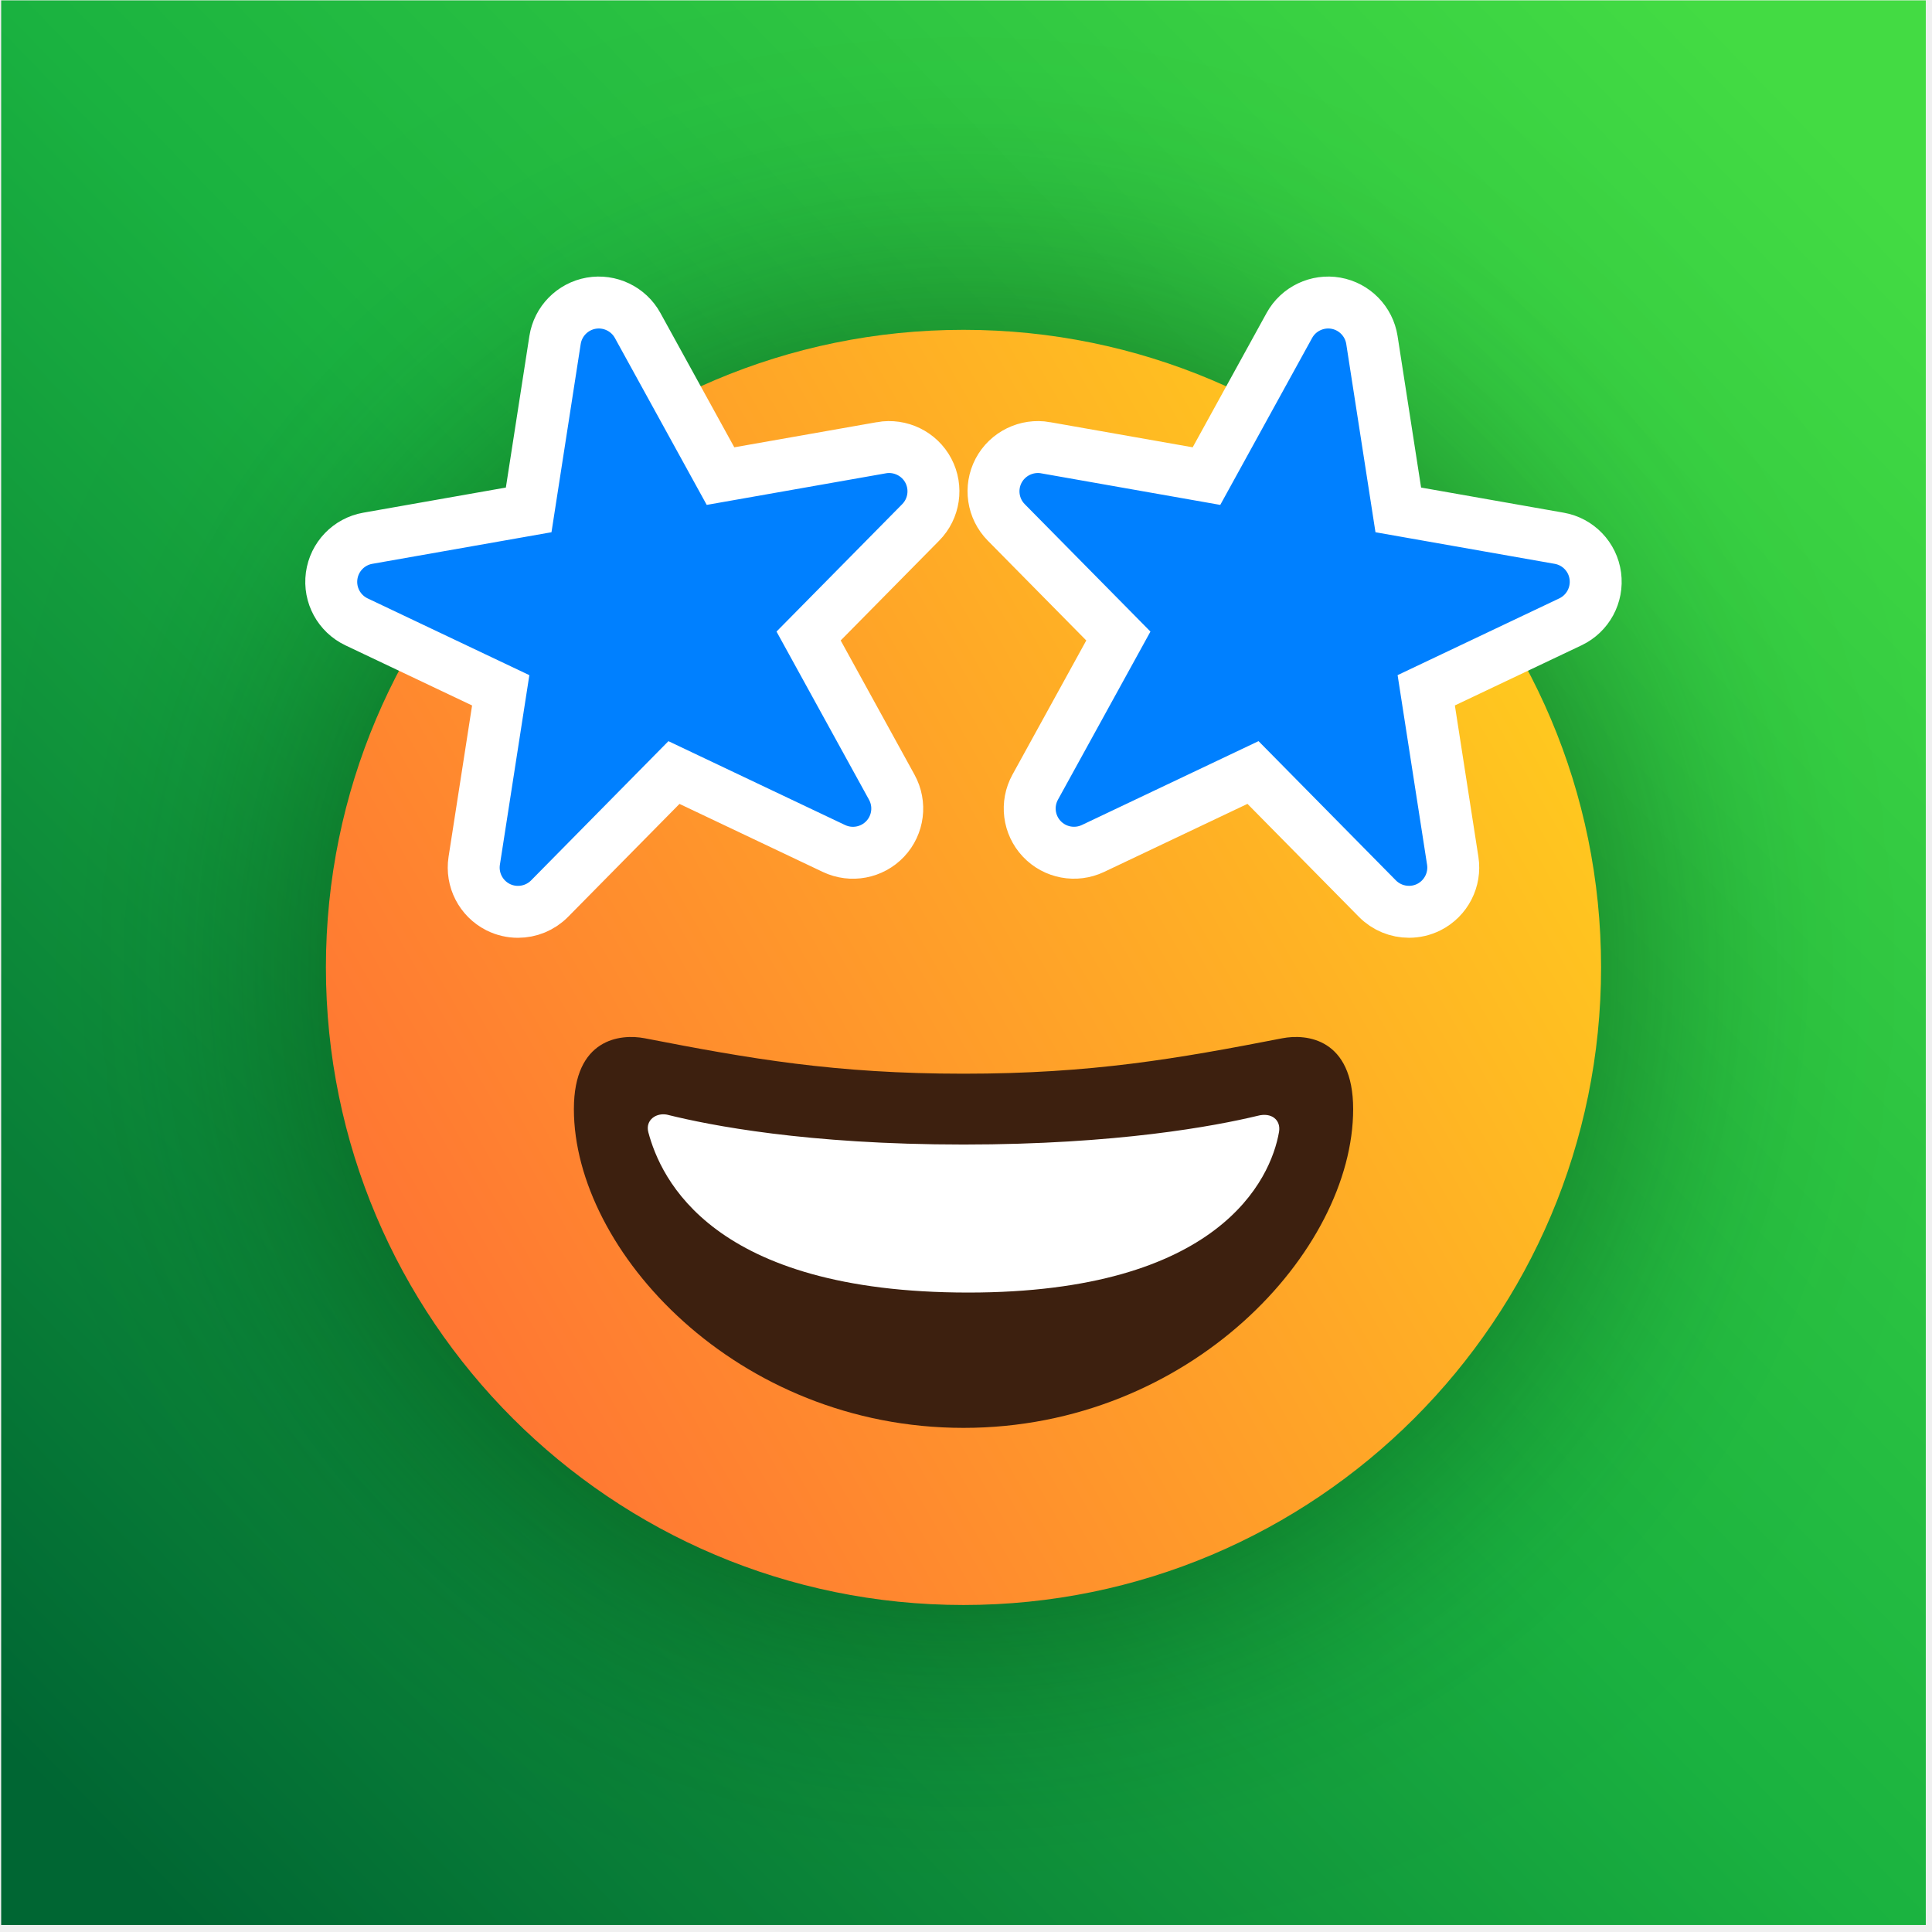
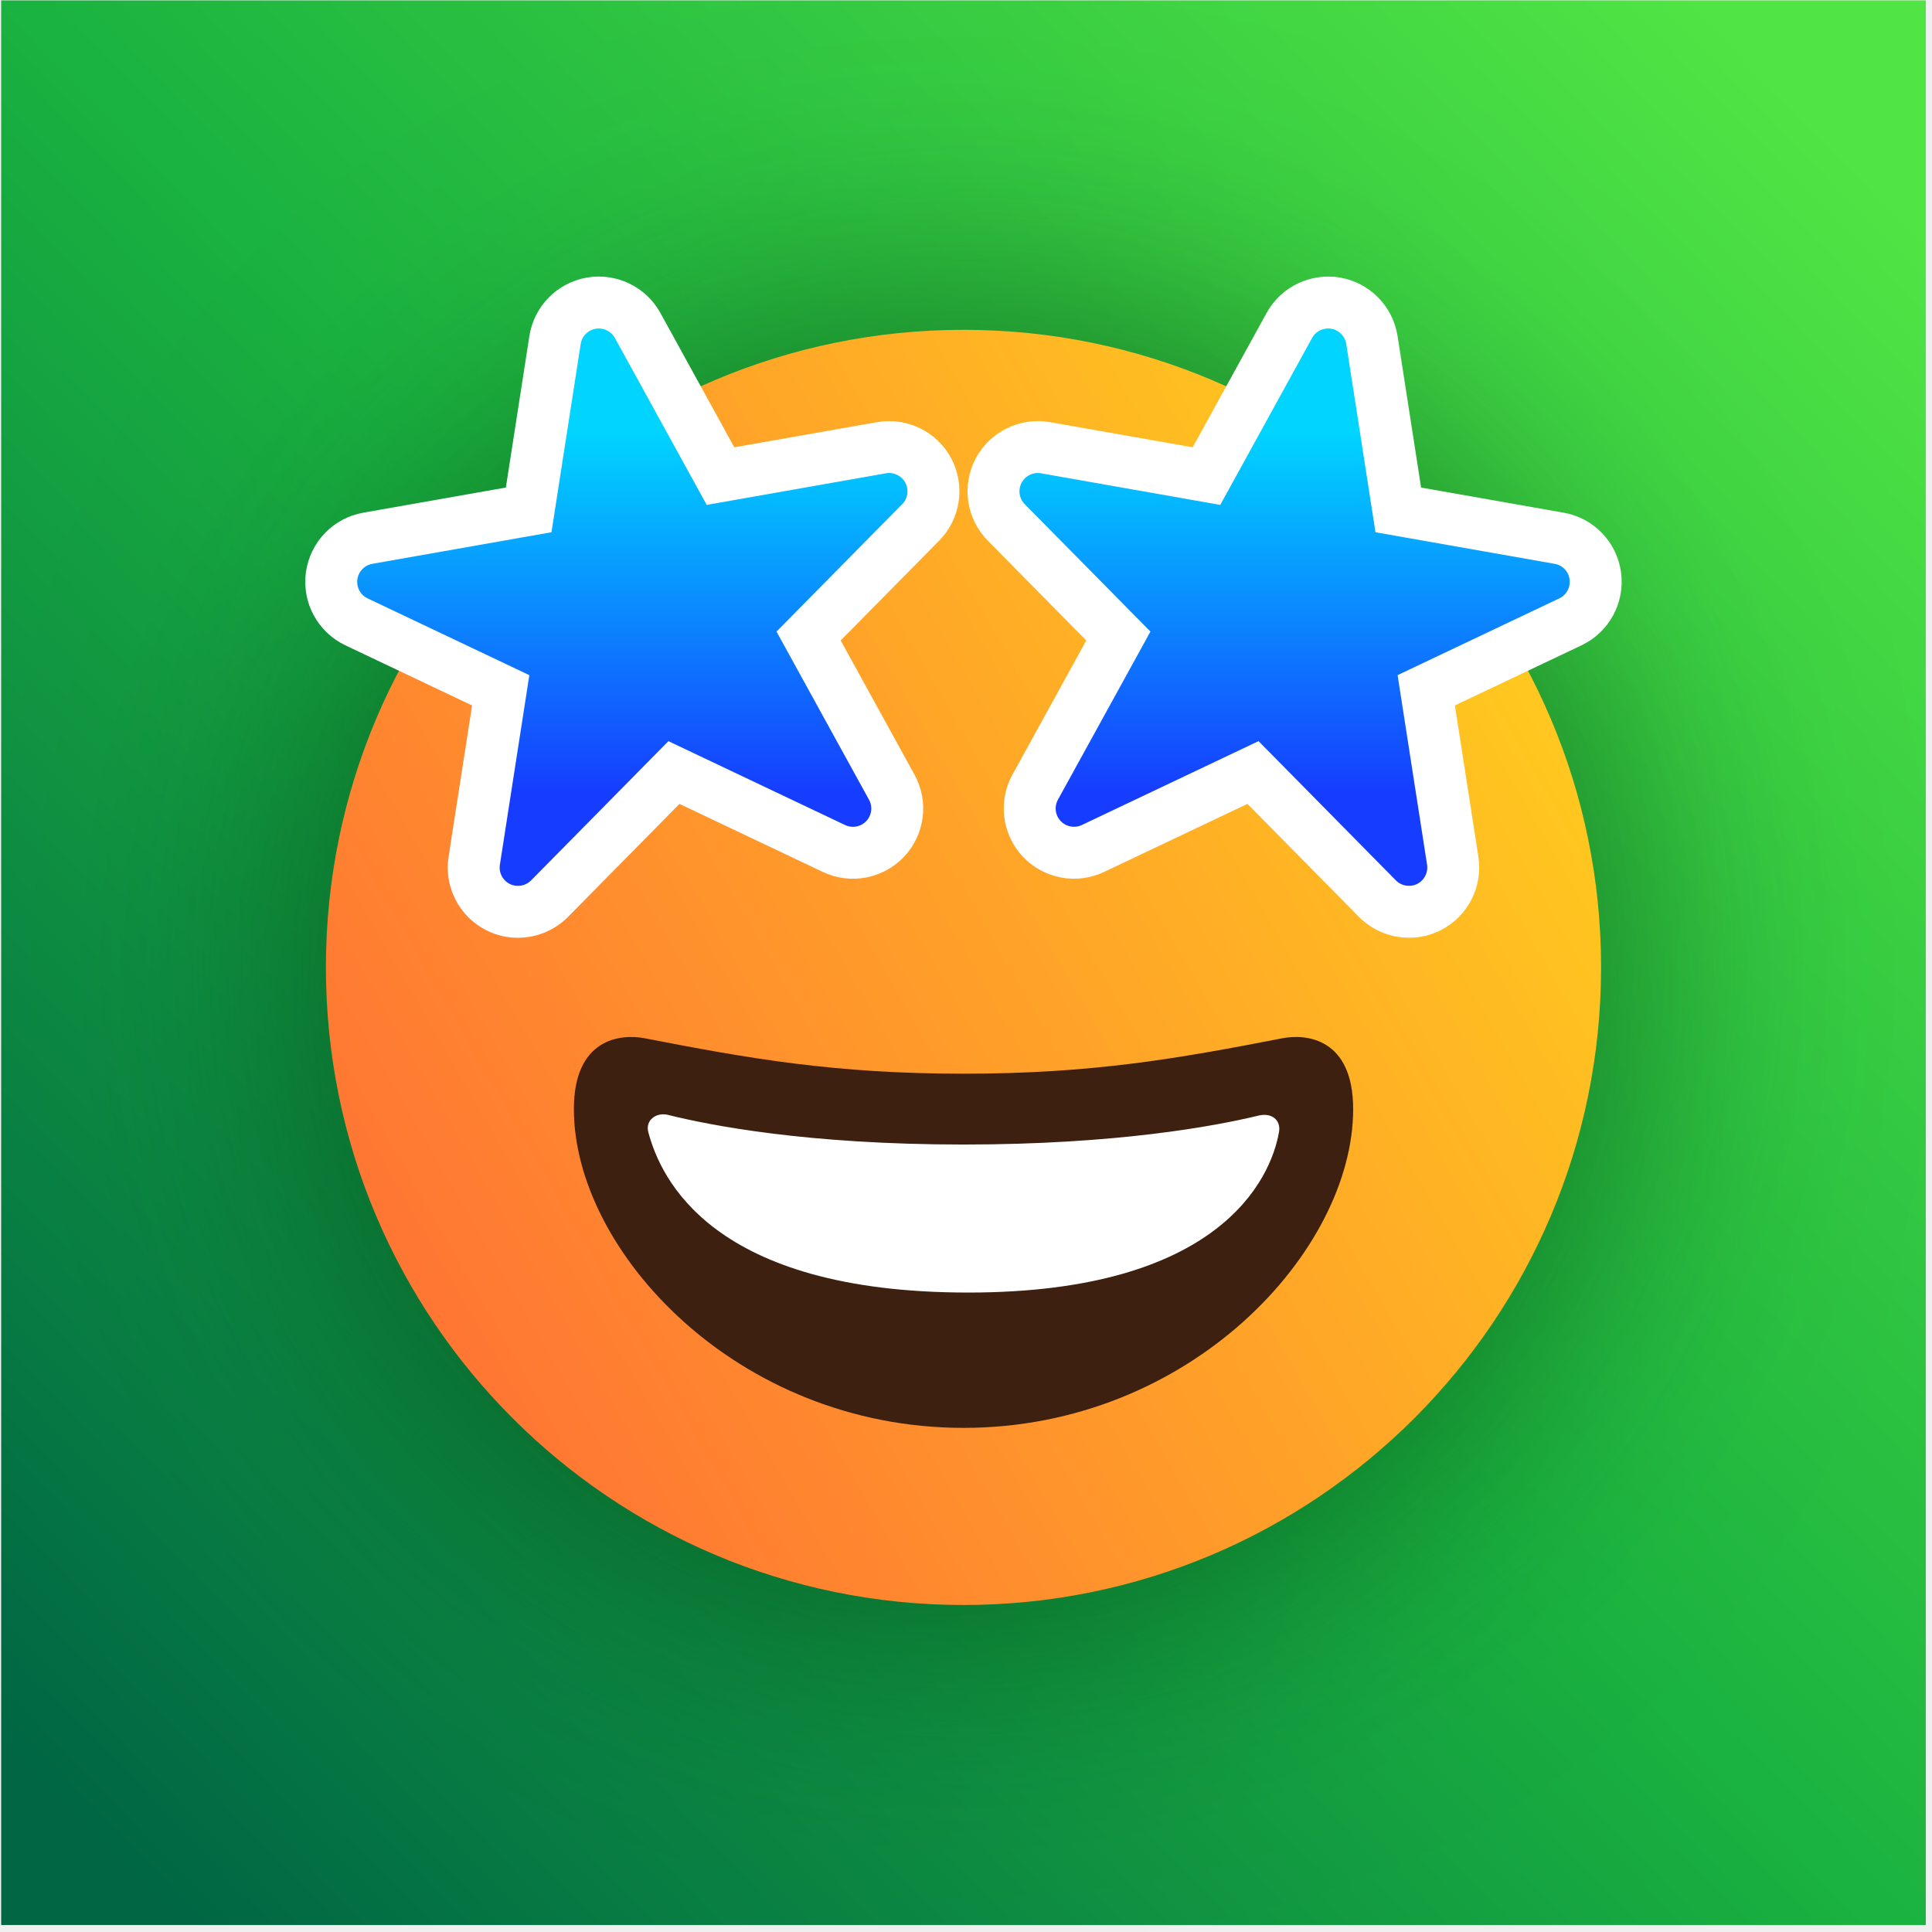
<svg xmlns="http://www.w3.org/2000/svg" xmlns:xlink="http://www.w3.org/1999/xlink" width="250" height="250" viewBox="0 0 66.146 66.146" version="1.1" id="svg5" xml:space="preserve">
  <defs id="defs2">
+     <linearGradient id="linearGradient26">
+       <stop style="stop-color:#163dff;stop-opacity:1;" offset="0" id="stop24" />
+       <stop style="stop-color:#00d4ff;stop-opacity:1;" offset="0.832" id="stop25" />
+     </linearGradient>
    <linearGradient id="linearGradient45">
-       <stop style="stop-color:#006633;stop-opacity:1;" offset="0" id="stop40" />
+       <stop style="stop-color:#006644;stop-opacity:1;" offset="0" id="stop40" />
      <stop style="stop-color:#1ab240;stop-opacity:1;" offset="0.5" id="stop44" />
-       <stop style="stop-color:#43db43;stop-opacity:1;" offset="1" id="stop45" />
+       <stop style="stop-color:#50e444;stop-opacity:1;" offset="1" id="stop45" />
    </linearGradient>
    <linearGradient id="linearGradient122">
      <stop style="stop-color:#ff7733;stop-opacity:1;" offset="0" id="stop121" />
      <stop style="stop-color:#ffc71f;stop-opacity:1;" offset="1" id="stop122" />
    </linearGradient>
    <style id="style6568">.cls-1{fill:none;}.cls-2{clip-path:url(#clip-path);}</style>
    <style id="style6568-5">.cls-1{fill:none;}.cls-2{clip-path:url(#clip-path);}</style>
    <style id="style6568-9">.cls-1{fill:none;}.cls-2{clip-path:url(#clip-path);}</style>
    <style id="style22571">.cls-1{fill:#84d0f7;}.cls-2{fill:#aa392d;}.cls-3{fill:#7c211a;}.cls-4{fill:#e59973;}.cls-5{fill:#2d2d2d;}.cls-6{opacity:0.2;}.cls-7{opacity:0.3;}</style>
    <style id="style23309">
      .cls-1 {
        fill: none;
      }
    </style>
    <style id="style6568-7">.cls-1{fill:none;}.cls-2{clip-path:url(#clip-path);}</style>
    <style id="style6568-5-5">.cls-1{fill:none;}.cls-2{clip-path:url(#clip-path);}</style>
    <style id="style6568-9-3">.cls-1{fill:none;}.cls-2{clip-path:url(#clip-path);}</style>
    <style id="style22571-5">.cls-1{fill:#84d0f7;}.cls-2{fill:#aa392d;}.cls-3{fill:#7c211a;}.cls-4{fill:#e59973;}.cls-5{fill:#2d2d2d;}.cls-6{opacity:0.2;}.cls-7{opacity:0.3;}</style>
    <style id="style23309-6">
      .cls-1 {
        fill: none;
      }
    </style>
    <style id="style1-9">
      .cls-1 {
        fill: none;
      }
    </style>
    <linearGradient xlink:href="#linearGradient122" id="linearGradient25" gradientUnits="userSpaceOnUse" gradientTransform="matrix(4.583455,0,0,4.583455,185.3164,446.8577)" x1="11.106" y1="14.468" x2="19.155" y2="9.821" />
    <linearGradient xlink:href="#linearGradient45" id="linearGradient29" gradientUnits="userSpaceOnUse" gradientTransform="matrix(0.6427244,0,0,0.6427245,92.13412,44.63522)" x1="208.635" y1="762.596" x2="301.672" y2="672.244" />
    <filter style="color-interpolation-filters:sRGB" id="filter5" x="-0.275" y="-0.275" width="1.55" height="1.55">
      <feFlood result="flood" in="SourceGraphic" flood-opacity="0.6" flood-color="rgb(0,51,13)" id="feFlood4" />
      <feGaussianBlur result="blur" in="SourceGraphic" stdDeviation="5" id="feGaussianBlur4" />
      <feOffset result="offset" in="blur" dx="0" dy="0" id="feOffset4" />
      <feComposite result="comp1" operator="in" in="flood" in2="offset" id="feComposite4" />
      <feComposite result="comp2" operator="over" in="SourceGraphic" in2="comp1" id="feComposite5" />
    </filter>
+     <linearGradient xlink:href="#linearGradient26" id="linearGradient10" x1="256.21" y1="499.044" x2="256.21" y2="484.192" gradientUnits="userSpaceOnUse" />
  </defs>
-   <g id="layer1" transform="translate(-223.1068,-471.8967)">
+   <g id="layer1" transform="translate(-223.1069,-471.8967)">
    <rect style="fill:url(#linearGradient29);stroke-width:4.131;stroke-dasharray:none" id="rect2" width="65.893" height="65.893" x="223.147" y="471.91" rx="0" ry="0" />
    <path fill="#ffcc4d" d="m 277.923,505.018 c 0,12.056 -9.773,21.829 -21.829,21.829 -12.056,0 -21.829,-9.773 -21.829,-21.829 0,-12.056 9.773,-21.829 21.829,-21.829 12.056,0 21.829,9.773 21.829,21.829" id="path22" style="fill:url(#linearGradient25);fill-opacity:1;stroke:#ffffff;stroke-width:0;stroke-miterlimit:4;stroke-dasharray:none;stroke-opacity:1;filter:url(#filter5)" />
    <path fill="#664500" d="m 256.094,508.657 c -4.394,0 -7.309,-0.512 -10.914,-1.213 -0.823,-0.159 -2.425,0 -2.425,2.425 0,4.851 5.572,10.914 13.34,10.914 7.766,0 13.34,-6.064 13.34,-10.914 0,-2.425 -1.602,-2.585 -2.425,-2.425 -3.605,0.701 -6.521,1.213 -10.914,1.213 z" id="path23" style="fill:#3d200f;fill-opacity:1;stroke:none;stroke-width:0;stroke-miterlimit:4;stroke-dasharray:none" />
    <path fill="#ffffff" d="m 245.991,510.071 c 1.396,0.345 4.71,1.011 10.103,1.011 5.256,0 8.613,-0.633 10.073,-0.984 0.474,-0.127 0.8,0.145 0.73,0.551 -0.28,1.626 -2.052,5.501 -10.64,5.501 -8.793,0 -10.532,-3.916 -10.953,-5.487 -0.114,-0.426 0.288,-0.699 0.687,-0.593 z" id="path24" style="stroke-width:0;stroke-miterlimit:4;stroke-dasharray:none" />
-     <path fill="#e95f28" d="m 253.283,487.226 -5.508,0.971 -2.838,-5.158 c -0.313,-0.569 -0.956,-0.873 -1.591,-0.762 -0.639,0.113 -1.136,0.62 -1.236,1.26 l -0.903,5.817 -5.508,0.971 c -0.649,0.114 -1.15,0.637 -1.238,1.29 -0.088,0.654 0.256,1.289 0.853,1.573 l 4.936,2.343 -0.907,5.836 c -0.101,0.65 0.229,1.29 0.816,1.587 0.217,0.109 0.45,0.161 0.682,0.161 0.397,0 0.788,-0.155 1.081,-0.451 l 4.259,-4.318 5.479,2.601 c 0.594,0.281 1.302,0.149 1.754,-0.33 0.451,-0.479 0.541,-1.193 0.224,-1.769 l -2.847,-5.176 3.838,-3.89 c 0.463,-0.469 0.569,-1.185 0.263,-1.769 -0.308,-0.585 -0.962,-0.901 -1.607,-0.788 z m 5.622,0 5.508,0.971 2.838,-5.158 c 0.313,-0.569 0.956,-0.873 1.591,-0.762 0.638,0.113 1.135,0.62 1.235,1.26 l 0.903,5.817 5.508,0.971 c 0.65,0.114 1.151,0.635 1.238,1.289 0.087,0.654 -0.256,1.289 -0.853,1.573 l -4.936,2.343 0.907,5.836 c 0.101,0.65 -0.229,1.29 -0.816,1.587 -0.217,0.109 -0.45,0.161 -0.682,0.161 -0.397,0 -0.788,-0.155 -1.081,-0.451 l -4.259,-4.318 -5.479,2.601 c -0.594,0.281 -1.302,0.149 -1.754,-0.33 -0.451,-0.479 -0.541,-1.193 -0.224,-1.769 l 2.847,-5.175 -3.838,-3.89 c -0.463,-0.469 -0.569,-1.185 -0.263,-1.769 0.309,-0.585 0.963,-0.901 1.608,-0.788 z" id="path25" style="fill:#0080ff;fill-opacity:1;stroke:#ffffff;stroke-width:1.778;stroke-miterlimit:4;stroke-dasharray:none;stroke-opacity:1" />
+     <path fill="#e95f28" d="m 253.283,487.226 -5.508,0.971 -2.838,-5.158 c -0.313,-0.569 -0.956,-0.873 -1.591,-0.762 -0.639,0.113 -1.136,0.62 -1.236,1.26 l -0.903,5.817 -5.508,0.971 c -0.649,0.114 -1.15,0.637 -1.238,1.29 -0.088,0.654 0.256,1.289 0.853,1.573 l 4.936,2.343 -0.907,5.836 c -0.101,0.65 0.229,1.29 0.816,1.587 0.217,0.109 0.45,0.161 0.682,0.161 0.397,0 0.788,-0.155 1.081,-0.451 l 4.259,-4.318 5.479,2.601 c 0.594,0.281 1.302,0.149 1.754,-0.33 0.451,-0.479 0.541,-1.193 0.224,-1.769 l -2.847,-5.176 3.838,-3.89 c 0.463,-0.469 0.569,-1.185 0.263,-1.769 -0.308,-0.585 -0.962,-0.901 -1.607,-0.788 z m 5.622,0 5.508,0.971 2.838,-5.158 c 0.313,-0.569 0.956,-0.873 1.591,-0.762 0.638,0.113 1.135,0.62 1.235,1.26 l 0.903,5.817 5.508,0.971 c 0.65,0.114 1.151,0.635 1.238,1.289 0.087,0.654 -0.256,1.289 -0.853,1.573 l -4.936,2.343 0.907,5.836 c 0.101,0.65 -0.229,1.29 -0.816,1.587 -0.217,0.109 -0.45,0.161 -0.682,0.161 -0.397,0 -0.788,-0.155 -1.081,-0.451 l -4.259,-4.318 -5.479,2.601 c -0.594,0.281 -1.302,0.149 -1.754,-0.33 -0.451,-0.479 -0.541,-1.193 -0.224,-1.769 l 2.847,-5.175 -3.838,-3.89 c -0.463,-0.469 -0.569,-1.185 -0.263,-1.769 0.309,-0.585 0.963,-0.901 1.608,-0.788 z" id="path25" style="fill:url(#linearGradient10);stroke:#ffffff;stroke-width:1.778;stroke-miterlimit:4;stroke-dasharray:none;stroke-opacity:1" />
  </g>
  <style type="text/css" id="style1941">
	.st0{fill:none;stroke:#000000;stroke-width:2;stroke-linecap:round;stroke-linejoin:round;stroke-miterlimit:10;}
</style>
  <style type="text/css" id="style1941-0">
	.st0{fill:none;stroke:#000000;stroke-width:2;stroke-linecap:round;stroke-linejoin:round;stroke-miterlimit:10;}
</style>
  <style type="text/css" id="style1941-7">
	.st0{fill:none;stroke:#000000;stroke-width:2;stroke-linecap:round;stroke-linejoin:round;stroke-miterlimit:10;}
</style>
  <style type="text/css" id="style22485">
	.st0{fill:none;stroke:#6C3DB7;stroke-width:4;stroke-linecap:round;stroke-linejoin:round;stroke-miterlimit:10;}
	.st1{fill:none;stroke:#1F992A;stroke-width:4;stroke-linecap:round;stroke-linejoin:round;stroke-miterlimit:10;}
	.st2{fill:none;stroke:#6A83BA;stroke-width:4;stroke-linecap:round;stroke-linejoin:round;stroke-miterlimit:10;}
	.st3{fill:#8A8AFF;stroke:#8A8AFF;stroke-width:2;stroke-linecap:round;stroke-linejoin:round;stroke-miterlimit:10;}
	.st4{fill:#6C3DB7;stroke:#6C3DB7;stroke-width:2;stroke-linecap:round;stroke-linejoin:round;stroke-miterlimit:10;}
	.st5{fill:#A576FF;stroke:#A576FF;stroke-width:2;stroke-linecap:round;stroke-linejoin:round;stroke-miterlimit:10;}
	.st6{fill:#F2BB41;stroke:#F2BB41;stroke-width:2;stroke-linecap:round;stroke-linejoin:round;stroke-miterlimit:10;}
	.st7{fill:#E08838;stroke:#E08838;stroke-width:2;stroke-linecap:round;stroke-linejoin:round;stroke-miterlimit:10;}
	.st8{fill:#1F992A;stroke:#1F992A;stroke-width:2;stroke-linecap:round;stroke-linejoin:round;stroke-miterlimit:10;}
	.st9{fill:#5EC11E;stroke:#5EC11E;stroke-width:2;stroke-linecap:round;stroke-linejoin:round;stroke-miterlimit:10;}
	.st10{fill:#E3FAFF;stroke:#E3FAFF;stroke-width:2;stroke-linecap:round;stroke-linejoin:round;stroke-miterlimit:10;}
	.st11{fill:#FF5093;stroke:#FF5093;stroke-width:2;stroke-linecap:round;stroke-linejoin:round;stroke-miterlimit:10;}
	.st12{fill:#B7257F;stroke:#B7257F;stroke-width:2;stroke-linecap:round;stroke-linejoin:round;stroke-miterlimit:10;}
	.st13{fill:#5189E5;stroke:#5189E5;stroke-width:2;stroke-linecap:round;stroke-linejoin:round;stroke-miterlimit:10;}
	.st14{fill:#6EBAFF;stroke:#6EBAFF;stroke-width:2;stroke-linecap:round;stroke-linejoin:round;stroke-miterlimit:10;}
	.st15{fill:#EDD977;stroke:#EDD977;stroke-width:2;stroke-linecap:round;stroke-linejoin:round;stroke-miterlimit:10;}
	.st16{fill:#8C43FF;stroke:#8C43FF;stroke-width:2;stroke-linecap:round;stroke-linejoin:round;stroke-miterlimit:10;}
	.st17{fill:#5252BA;stroke:#5252BA;stroke-width:2;stroke-linecap:round;stroke-linejoin:round;stroke-miterlimit:10;}
	.st18{fill:none;stroke:#E3FAFF;stroke-width:4;stroke-linecap:round;stroke-linejoin:round;stroke-miterlimit:10;}
	.st19{fill:#354C75;stroke:#354C75;stroke-width:2;stroke-linecap:round;stroke-linejoin:round;stroke-miterlimit:10;}
</style>
  <style type="text/css" id="style23106">
	.st0{fill:none;stroke:#000000;stroke-width:2;stroke-linecap:round;stroke-linejoin:round;stroke-miterlimit:10;}
	.st1{fill:none;stroke:#000000;stroke-width:2;stroke-linejoin:round;stroke-miterlimit:10;}
</style>
  <style type="text/css" id="style1941-1">
	.st0{fill:none;stroke:#000000;stroke-width:2;stroke-linecap:round;stroke-linejoin:round;stroke-miterlimit:10;}
</style>
  <style type="text/css" id="style1941-0-8">
	.st0{fill:none;stroke:#000000;stroke-width:2;stroke-linecap:round;stroke-linejoin:round;stroke-miterlimit:10;}
</style>
  <style type="text/css" id="style1941-7-7">
	.st0{fill:none;stroke:#000000;stroke-width:2;stroke-linecap:round;stroke-linejoin:round;stroke-miterlimit:10;}
</style>
  <style type="text/css" id="style22485-9">
	.st0{fill:none;stroke:#6C3DB7;stroke-width:4;stroke-linecap:round;stroke-linejoin:round;stroke-miterlimit:10;}
	.st1{fill:none;stroke:#1F992A;stroke-width:4;stroke-linecap:round;stroke-linejoin:round;stroke-miterlimit:10;}
	.st2{fill:none;stroke:#6A83BA;stroke-width:4;stroke-linecap:round;stroke-linejoin:round;stroke-miterlimit:10;}
	.st3{fill:#8A8AFF;stroke:#8A8AFF;stroke-width:2;stroke-linecap:round;stroke-linejoin:round;stroke-miterlimit:10;}
	.st4{fill:#6C3DB7;stroke:#6C3DB7;stroke-width:2;stroke-linecap:round;stroke-linejoin:round;stroke-miterlimit:10;}
	.st5{fill:#A576FF;stroke:#A576FF;stroke-width:2;stroke-linecap:round;stroke-linejoin:round;stroke-miterlimit:10;}
	.st6{fill:#F2BB41;stroke:#F2BB41;stroke-width:2;stroke-linecap:round;stroke-linejoin:round;stroke-miterlimit:10;}
	.st7{fill:#E08838;stroke:#E08838;stroke-width:2;stroke-linecap:round;stroke-linejoin:round;stroke-miterlimit:10;}
	.st8{fill:#1F992A;stroke:#1F992A;stroke-width:2;stroke-linecap:round;stroke-linejoin:round;stroke-miterlimit:10;}
	.st9{fill:#5EC11E;stroke:#5EC11E;stroke-width:2;stroke-linecap:round;stroke-linejoin:round;stroke-miterlimit:10;}
	.st10{fill:#E3FAFF;stroke:#E3FAFF;stroke-width:2;stroke-linecap:round;stroke-linejoin:round;stroke-miterlimit:10;}
	.st11{fill:#FF5093;stroke:#FF5093;stroke-width:2;stroke-linecap:round;stroke-linejoin:round;stroke-miterlimit:10;}
	.st12{fill:#B7257F;stroke:#B7257F;stroke-width:2;stroke-linecap:round;stroke-linejoin:round;stroke-miterlimit:10;}
	.st13{fill:#5189E5;stroke:#5189E5;stroke-width:2;stroke-linecap:round;stroke-linejoin:round;stroke-miterlimit:10;}
	.st14{fill:#6EBAFF;stroke:#6EBAFF;stroke-width:2;stroke-linecap:round;stroke-linejoin:round;stroke-miterlimit:10;}
	.st15{fill:#EDD977;stroke:#EDD977;stroke-width:2;stroke-linecap:round;stroke-linejoin:round;stroke-miterlimit:10;}
	.st16{fill:#8C43FF;stroke:#8C43FF;stroke-width:2;stroke-linecap:round;stroke-linejoin:round;stroke-miterlimit:10;}
	.st17{fill:#5252BA;stroke:#5252BA;stroke-width:2;stroke-linecap:round;stroke-linejoin:round;stroke-miterlimit:10;}
	.st18{fill:none;stroke:#E3FAFF;stroke-width:4;stroke-linecap:round;stroke-linejoin:round;stroke-miterlimit:10;}
	.st19{fill:#354C75;stroke:#354C75;stroke-width:2;stroke-linecap:round;stroke-linejoin:round;stroke-miterlimit:10;}
</style>
  <style type="text/css" id="style23106-2">
	.st0{fill:none;stroke:#000000;stroke-width:2;stroke-linecap:round;stroke-linejoin:round;stroke-miterlimit:10;}
	.st1{fill:none;stroke:#000000;stroke-width:2;stroke-linejoin:round;stroke-miterlimit:10;}
</style>
  <style type="text/css" id="style4736">

	.st0{fill:#D1D1D1;}
	.st1{fill:#454545;}

</style>
  <style type="text/css" id="style1">
	.st0{fill:none;stroke:#000000;stroke-width:2;stroke-linecap:round;stroke-linejoin:round;stroke-miterlimit:10;}
</style>
  <style type="text/css" id="style1-4">
	.linesandangles_een{fill:#111918;}
</style>
  <style type="text/css" id="style1-2">
	.st0{fill:#000000;}
</style>
  <style type="text/css" id="style1-5">
	.st0{fill:#000000;}
</style>
  <style type="text/css" id="style1-1">
	.st0{fill:#000000;}
</style>
</svg>
